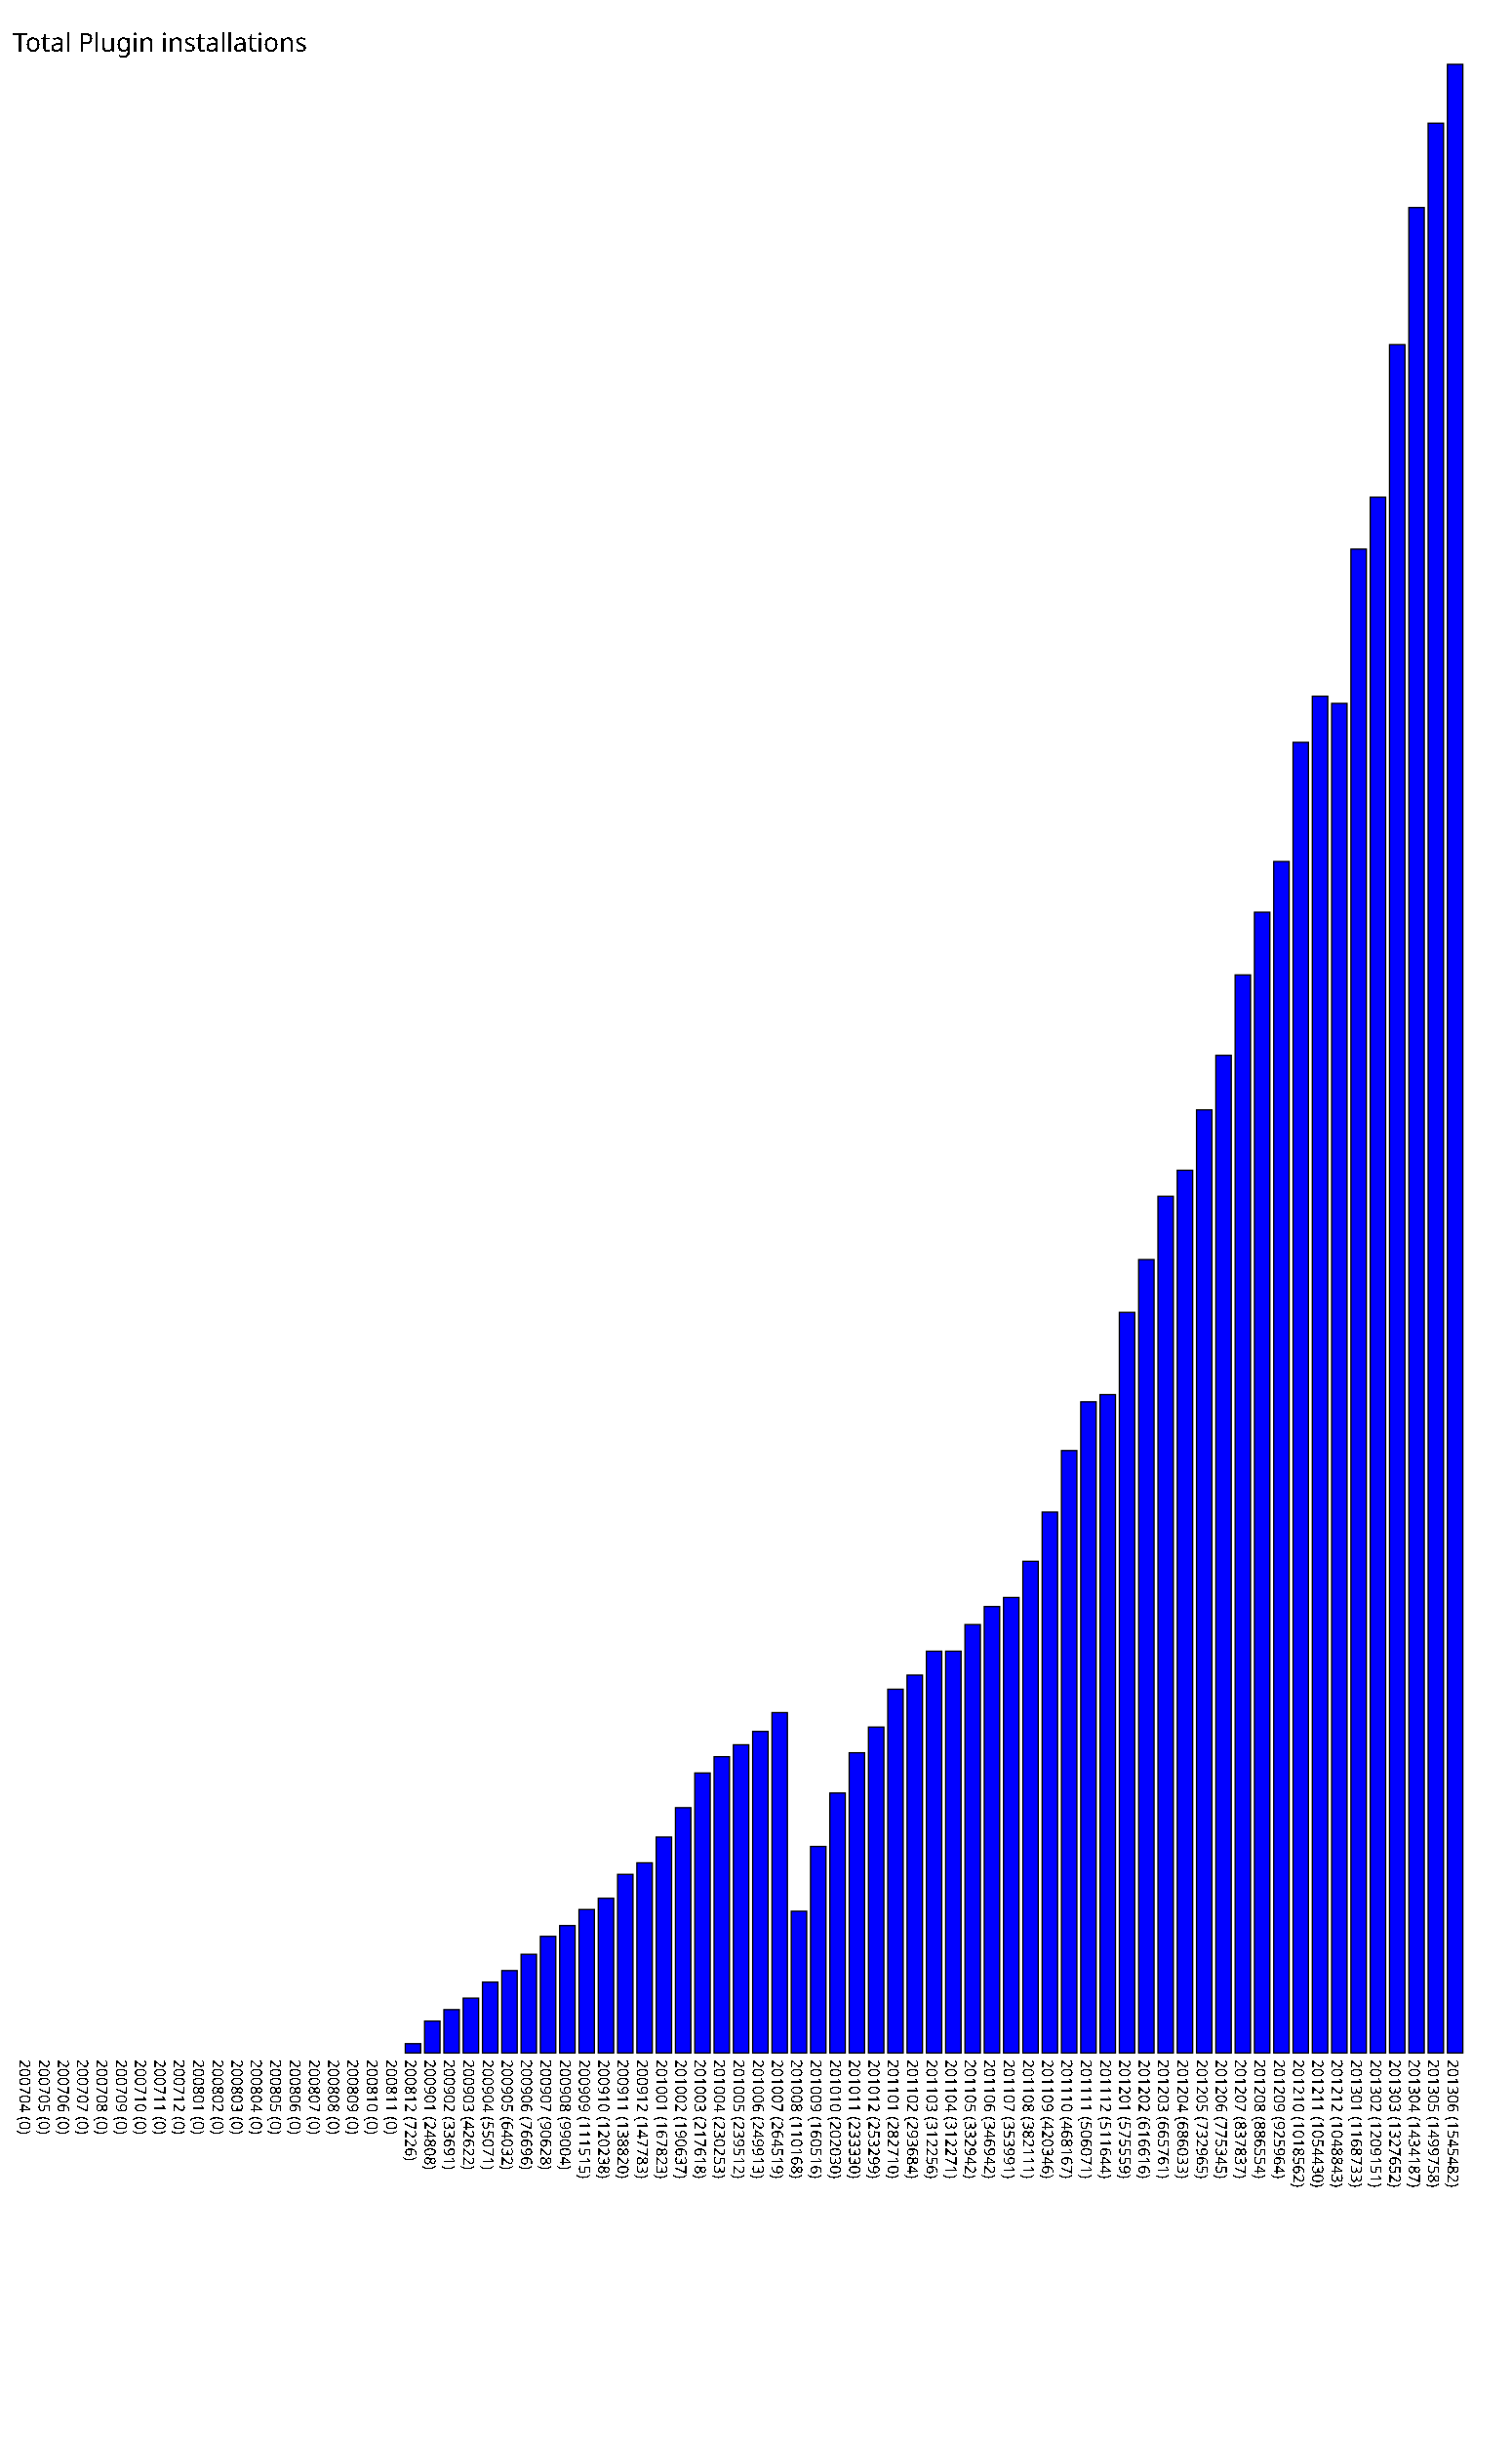
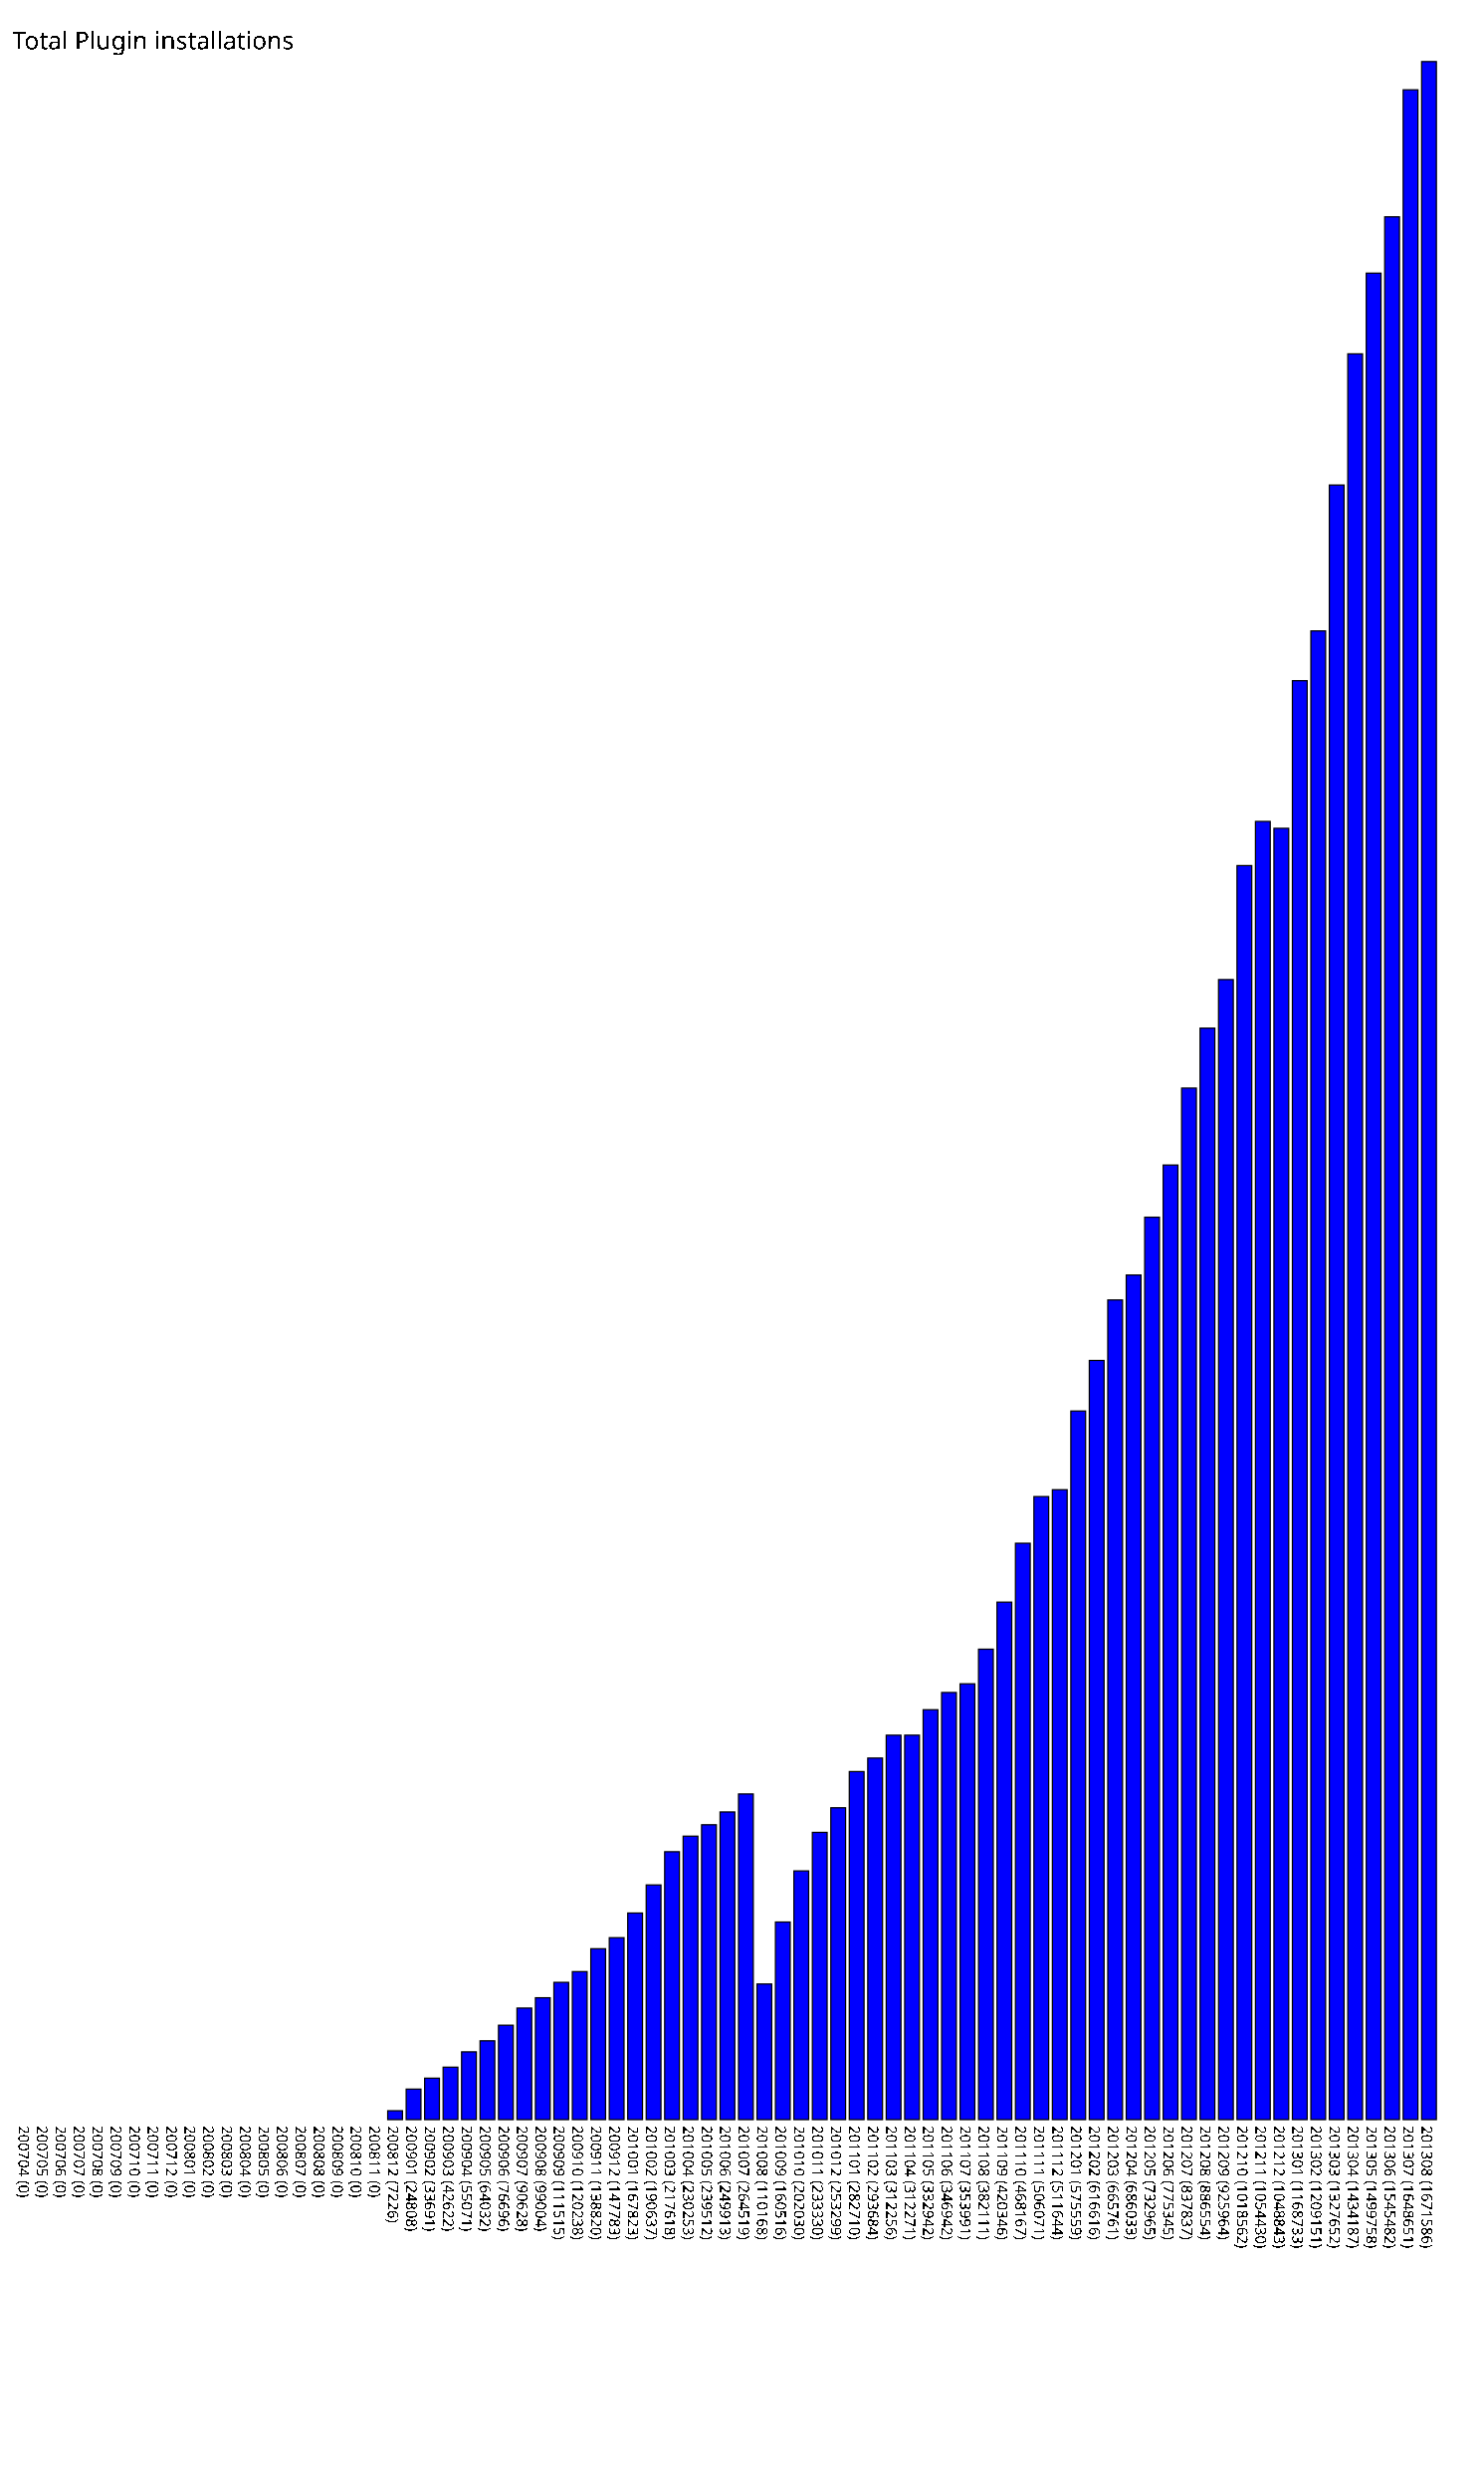
- <svg xmlns="http://www.w3.org/2000/svg" version="1.1" preserveAspectRatio="xMidYMid meet" viewBox="0 0 1175 1895.482">
-   <rect fill="blue" height="0" stroke="black" width="12" x="15" y="1595.482" />
-   <text x="15" y="1600.482" font-family="Tahoma" font-size="12" transform="rotate(90 15,1600.482)" text-rendering="optimizeSpeed" fill="#000000;">200704 (0)</text>
-   <rect fill="blue" height="0" stroke="black" width="12" x="30" y="1595.482" />
-   <text x="30" y="1600.482" font-family="Tahoma" font-size="12" transform="rotate(90 30,1600.482)" text-rendering="optimizeSpeed" fill="#000000;">200705 (0)</text>
-   <rect fill="blue" height="0" stroke="black" width="12" x="45" y="1595.482" />
-   <text x="45" y="1600.482" font-family="Tahoma" font-size="12" transform="rotate(90 45,1600.482)" text-rendering="optimizeSpeed" fill="#000000;">200706 (0)</text>
-   <rect fill="blue" height="0" stroke="black" width="12" x="60" y="1595.482" />
-   <text x="60" y="1600.482" font-family="Tahoma" font-size="12" transform="rotate(90 60,1600.482)" text-rendering="optimizeSpeed" fill="#000000;">200707 (0)</text>
-   <rect fill="blue" height="0" stroke="black" width="12" x="75" y="1595.482" />
-   <text x="75" y="1600.482" font-family="Tahoma" font-size="12" transform="rotate(90 75,1600.482)" text-rendering="optimizeSpeed" fill="#000000;">200708 (0)</text>
-   <rect fill="blue" height="0" stroke="black" width="12" x="90" y="1595.482" />
-   <text x="90" y="1600.482" font-family="Tahoma" font-size="12" transform="rotate(90 90,1600.482)" text-rendering="optimizeSpeed" fill="#000000;">200709 (0)</text>
-   <rect fill="blue" height="0" stroke="black" width="12" x="105" y="1595.482" />
-   <text x="105" y="1600.482" font-family="Tahoma" font-size="12" transform="rotate(90 105,1600.482)" text-rendering="optimizeSpeed" fill="#000000;">200710 (0)</text>
-   <rect fill="blue" height="0" stroke="black" width="12" x="120" y="1595.482" />
-   <text x="120" y="1600.482" font-family="Tahoma" font-size="12" transform="rotate(90 120,1600.482)" text-rendering="optimizeSpeed" fill="#000000;">200711 (0)</text>
-   <rect fill="blue" height="0" stroke="black" width="12" x="135" y="1595.482" />
-   <text x="135" y="1600.482" font-family="Tahoma" font-size="12" transform="rotate(90 135,1600.482)" text-rendering="optimizeSpeed" fill="#000000;">200712 (0)</text>
-   <rect fill="blue" height="0" stroke="black" width="12" x="150" y="1595.482" />
-   <text x="150" y="1600.482" font-family="Tahoma" font-size="12" transform="rotate(90 150,1600.482)" text-rendering="optimizeSpeed" fill="#000000;">200801 (0)</text>
-   <rect fill="blue" height="0" stroke="black" width="12" x="165" y="1595.482" />
-   <text x="165" y="1600.482" font-family="Tahoma" font-size="12" transform="rotate(90 165,1600.482)" text-rendering="optimizeSpeed" fill="#000000;">200802 (0)</text>
-   <rect fill="blue" height="0" stroke="black" width="12" x="180" y="1595.482" />
-   <text x="180" y="1600.482" font-family="Tahoma" font-size="12" transform="rotate(90 180,1600.482)" text-rendering="optimizeSpeed" fill="#000000;">200803 (0)</text>
-   <rect fill="blue" height="0" stroke="black" width="12" x="195" y="1595.482" />
-   <text x="195" y="1600.482" font-family="Tahoma" font-size="12" transform="rotate(90 195,1600.482)" text-rendering="optimizeSpeed" fill="#000000;">200804 (0)</text>
-   <rect fill="blue" height="0" stroke="black" width="12" x="210" y="1595.482" />
-   <text x="210" y="1600.482" font-family="Tahoma" font-size="12" transform="rotate(90 210,1600.482)" text-rendering="optimizeSpeed" fill="#000000;">200805 (0)</text>
-   <rect fill="blue" height="0" stroke="black" width="12" x="225" y="1595.482" />
-   <text x="225" y="1600.482" font-family="Tahoma" font-size="12" transform="rotate(90 225,1600.482)" text-rendering="optimizeSpeed" fill="#000000;">200806 (0)</text>
-   <rect fill="blue" height="0" stroke="black" width="12" x="240" y="1595.482" />
-   <text x="240" y="1600.482" font-family="Tahoma" font-size="12" transform="rotate(90 240,1600.482)" text-rendering="optimizeSpeed" fill="#000000;">200807 (0)</text>
-   <rect fill="blue" height="0" stroke="black" width="12" x="255" y="1595.482" />
-   <text x="255" y="1600.482" font-family="Tahoma" font-size="12" transform="rotate(90 255,1600.482)" text-rendering="optimizeSpeed" fill="#000000;">200808 (0)</text>
-   <rect fill="blue" height="0" stroke="black" width="12" x="270" y="1595.482" />
-   <text x="270" y="1600.482" font-family="Tahoma" font-size="12" transform="rotate(90 270,1600.482)" text-rendering="optimizeSpeed" fill="#000000;">200809 (0)</text>
-   <rect fill="blue" height="0" stroke="black" width="12" x="285" y="1595.482" />
-   <text x="285" y="1600.482" font-family="Tahoma" font-size="12" transform="rotate(90 285,1600.482)" text-rendering="optimizeSpeed" fill="#000000;">200810 (0)</text>
-   <rect fill="blue" height="0" stroke="black" width="12" x="300" y="1595.482" />
-   <text x="300" y="1600.482" font-family="Tahoma" font-size="12" transform="rotate(90 300,1600.482)" text-rendering="optimizeSpeed" fill="#000000;">200811 (0)</text>
-   <rect fill="blue" height="7.226" stroke="black" width="12" x="315" y="1588.256" />
-   <text x="315" y="1600.482" font-family="Tahoma" font-size="12" transform="rotate(90 315,1600.482)" text-rendering="optimizeSpeed" fill="#000000;">200812 (7226)</text>
-   <rect fill="blue" height="24.808" stroke="black" width="12" x="330" y="1570.674" />
-   <text x="330" y="1600.482" font-family="Tahoma" font-size="12" transform="rotate(90 330,1600.482)" text-rendering="optimizeSpeed" fill="#000000;">200901 (24808)</text>
-   <rect fill="blue" height="33.691" stroke="black" width="12" x="345" y="1561.791" />
-   <text x="345" y="1600.482" font-family="Tahoma" font-size="12" transform="rotate(90 345,1600.482)" text-rendering="optimizeSpeed" fill="#000000;">200902 (33691)</text>
-   <rect fill="blue" height="42.622" stroke="black" width="12" x="360" y="1552.860" />
-   <text x="360" y="1600.482" font-family="Tahoma" font-size="12" transform="rotate(90 360,1600.482)" text-rendering="optimizeSpeed" fill="#000000;">200903 (42622)</text>
-   <rect fill="blue" height="55.071" stroke="black" width="12" x="375" y="1540.411" />
-   <text x="375" y="1600.482" font-family="Tahoma" font-size="12" transform="rotate(90 375,1600.482)" text-rendering="optimizeSpeed" fill="#000000;">200904 (55071)</text>
-   <rect fill="blue" height="64.032" stroke="black" width="12" x="390" y="1531.450" />
-   <text x="390" y="1600.482" font-family="Tahoma" font-size="12" transform="rotate(90 390,1600.482)" text-rendering="optimizeSpeed" fill="#000000;">200905 (64032)</text>
-   <rect fill="blue" height="76.696" stroke="black" width="12" x="405" y="1518.786" />
-   <text x="405" y="1600.482" font-family="Tahoma" font-size="12" transform="rotate(90 405,1600.482)" text-rendering="optimizeSpeed" fill="#000000;">200906 (76696)</text>
-   <rect fill="blue" height="90.628" stroke="black" width="12" x="420" y="1504.854" />
-   <text x="420" y="1600.482" font-family="Tahoma" font-size="12" transform="rotate(90 420,1600.482)" text-rendering="optimizeSpeed" fill="#000000;">200907 (90628)</text>
-   <rect fill="blue" height="99.004" stroke="black" width="12" x="435" y="1496.478" />
-   <text x="435" y="1600.482" font-family="Tahoma" font-size="12" transform="rotate(90 435,1600.482)" text-rendering="optimizeSpeed" fill="#000000;">200908 (99004)</text>
-   <rect fill="blue" height="111.515" stroke="black" width="12" x="450" y="1483.967" />
-   <text x="450" y="1600.482" font-family="Tahoma" font-size="12" transform="rotate(90 450,1600.482)" text-rendering="optimizeSpeed" fill="#000000;">200909 (111515)</text>
-   <rect fill="blue" height="120.238" stroke="black" width="12" x="465" y="1475.244" />
-   <text x="465" y="1600.482" font-family="Tahoma" font-size="12" transform="rotate(90 465,1600.482)" text-rendering="optimizeSpeed" fill="#000000;">200910 (120238)</text>
-   <rect fill="blue" height="138.82" stroke="black" width="12" x="480" y="1456.662" />
-   <text x="480" y="1600.482" font-family="Tahoma" font-size="12" transform="rotate(90 480,1600.482)" text-rendering="optimizeSpeed" fill="#000000;">200911 (138820)</text>
-   <rect fill="blue" height="147.783" stroke="black" width="12" x="495" y="1447.699" />
-   <text x="495" y="1600.482" font-family="Tahoma" font-size="12" transform="rotate(90 495,1600.482)" text-rendering="optimizeSpeed" fill="#000000;">200912 (147783)</text>
-   <rect fill="blue" height="167.823" stroke="black" width="12" x="510" y="1427.659" />
-   <text x="510" y="1600.482" font-family="Tahoma" font-size="12" transform="rotate(90 510,1600.482)" text-rendering="optimizeSpeed" fill="#000000;">201001 (167823)</text>
-   <rect fill="blue" height="190.637" stroke="black" width="12" x="525" y="1404.845" />
-   <text x="525" y="1600.482" font-family="Tahoma" font-size="12" transform="rotate(90 525,1600.482)" text-rendering="optimizeSpeed" fill="#000000;">201002 (190637)</text>
-   <rect fill="blue" height="217.618" stroke="black" width="12" x="540" y="1377.864" />
-   <text x="540" y="1600.482" font-family="Tahoma" font-size="12" transform="rotate(90 540,1600.482)" text-rendering="optimizeSpeed" fill="#000000;">201003 (217618)</text>
-   <rect fill="blue" height="230.253" stroke="black" width="12" x="555" y="1365.229" />
-   <text x="555" y="1600.482" font-family="Tahoma" font-size="12" transform="rotate(90 555,1600.482)" text-rendering="optimizeSpeed" fill="#000000;">201004 (230253)</text>
-   <rect fill="blue" height="239.512" stroke="black" width="12" x="570" y="1355.970" />
-   <text x="570" y="1600.482" font-family="Tahoma" font-size="12" transform="rotate(90 570,1600.482)" text-rendering="optimizeSpeed" fill="#000000;">201005 (239512)</text>
-   <rect fill="blue" height="249.913" stroke="black" width="12" x="585" y="1345.569" />
-   <text x="585" y="1600.482" font-family="Tahoma" font-size="12" transform="rotate(90 585,1600.482)" text-rendering="optimizeSpeed" fill="#000000;">201006 (249913)</text>
-   <rect fill="blue" height="264.519" stroke="black" width="12" x="600" y="1330.963" />
-   <text x="600" y="1600.482" font-family="Tahoma" font-size="12" transform="rotate(90 600,1600.482)" text-rendering="optimizeSpeed" fill="#000000;">201007 (264519)</text>
-   <rect fill="blue" height="110.168" stroke="black" width="12" x="615" y="1485.314" />
-   <text x="615" y="1600.482" font-family="Tahoma" font-size="12" transform="rotate(90 615,1600.482)" text-rendering="optimizeSpeed" fill="#000000;">201008 (110168)</text>
-   <rect fill="blue" height="160.516" stroke="black" width="12" x="630" y="1434.966" />
-   <text x="630" y="1600.482" font-family="Tahoma" font-size="12" transform="rotate(90 630,1600.482)" text-rendering="optimizeSpeed" fill="#000000;">201009 (160516)</text>
-   <rect fill="blue" height="202.03" stroke="black" width="12" x="645" y="1393.452" />
-   <text x="645" y="1600.482" font-family="Tahoma" font-size="12" transform="rotate(90 645,1600.482)" text-rendering="optimizeSpeed" fill="#000000;">201010 (202030)</text>
-   <rect fill="blue" height="233.33" stroke="black" width="12" x="660" y="1362.152" />
-   <text x="660" y="1600.482" font-family="Tahoma" font-size="12" transform="rotate(90 660,1600.482)" text-rendering="optimizeSpeed" fill="#000000;">201011 (233330)</text>
-   <rect fill="blue" height="253.299" stroke="black" width="12" x="675" y="1342.183" />
-   <text x="675" y="1600.482" font-family="Tahoma" font-size="12" transform="rotate(90 675,1600.482)" text-rendering="optimizeSpeed" fill="#000000;">201012 (253299)</text>
-   <rect fill="blue" height="282.71" stroke="black" width="12" x="690" y="1312.772" />
-   <text x="690" y="1600.482" font-family="Tahoma" font-size="12" transform="rotate(90 690,1600.482)" text-rendering="optimizeSpeed" fill="#000000;">201101 (282710)</text>
-   <rect fill="blue" height="293.684" stroke="black" width="12" x="705" y="1301.798" />
-   <text x="705" y="1600.482" font-family="Tahoma" font-size="12" transform="rotate(90 705,1600.482)" text-rendering="optimizeSpeed" fill="#000000;">201102 (293684)</text>
-   <rect fill="blue" height="312.256" stroke="black" width="12" x="720" y="1283.226" />
-   <text x="720" y="1600.482" font-family="Tahoma" font-size="12" transform="rotate(90 720,1600.482)" text-rendering="optimizeSpeed" fill="#000000;">201103 (312256)</text>
-   <rect fill="blue" height="312.271" stroke="black" width="12" x="735" y="1283.211" />
-   <text x="735" y="1600.482" font-family="Tahoma" font-size="12" transform="rotate(90 735,1600.482)" text-rendering="optimizeSpeed" fill="#000000;">201104 (312271)</text>
-   <rect fill="blue" height="332.942" stroke="black" width="12" x="750" y="1262.540" />
-   <text x="750" y="1600.482" font-family="Tahoma" font-size="12" transform="rotate(90 750,1600.482)" text-rendering="optimizeSpeed" fill="#000000;">201105 (332942)</text>
-   <rect fill="blue" height="346.942" stroke="black" width="12" x="765" y="1248.540" />
-   <text x="765" y="1600.482" font-family="Tahoma" font-size="12" transform="rotate(90 765,1600.482)" text-rendering="optimizeSpeed" fill="#000000;">201106 (346942)</text>
-   <rect fill="blue" height="353.991" stroke="black" width="12" x="780" y="1241.491" />
-   <text x="780" y="1600.482" font-family="Tahoma" font-size="12" transform="rotate(90 780,1600.482)" text-rendering="optimizeSpeed" fill="#000000;">201107 (353991)</text>
-   <rect fill="blue" height="382.111" stroke="black" width="12" x="795" y="1213.371" />
-   <text x="795" y="1600.482" font-family="Tahoma" font-size="12" transform="rotate(90 795,1600.482)" text-rendering="optimizeSpeed" fill="#000000;">201108 (382111)</text>
-   <rect fill="blue" height="420.346" stroke="black" width="12" x="810" y="1175.136" />
-   <text x="810" y="1600.482" font-family="Tahoma" font-size="12" transform="rotate(90 810,1600.482)" text-rendering="optimizeSpeed" fill="#000000;">201109 (420346)</text>
-   <rect fill="blue" height="468.167" stroke="black" width="12" x="825" y="1127.315" />
-   <text x="825" y="1600.482" font-family="Tahoma" font-size="12" transform="rotate(90 825,1600.482)" text-rendering="optimizeSpeed" fill="#000000;">201110 (468167)</text>
-   <rect fill="blue" height="506.071" stroke="black" width="12" x="840" y="1089.411" />
-   <text x="840" y="1600.482" font-family="Tahoma" font-size="12" transform="rotate(90 840,1600.482)" text-rendering="optimizeSpeed" fill="#000000;">201111 (506071)</text>
-   <rect fill="blue" height="511.644" stroke="black" width="12" x="855" y="1083.838" />
-   <text x="855" y="1600.482" font-family="Tahoma" font-size="12" transform="rotate(90 855,1600.482)" text-rendering="optimizeSpeed" fill="#000000;">201112 (511644)</text>
-   <rect fill="blue" height="575.559" stroke="black" width="12" x="870" y="1019.923" />
-   <text x="870" y="1600.482" font-family="Tahoma" font-size="12" transform="rotate(90 870,1600.482)" text-rendering="optimizeSpeed" fill="#000000;">201201 (575559)</text>
-   <rect fill="blue" height="616.616" stroke="black" width="12" x="885" y="978.866" />
-   <text x="885" y="1600.482" font-family="Tahoma" font-size="12" transform="rotate(90 885,1600.482)" text-rendering="optimizeSpeed" fill="#000000;">201202 (616616)</text>
-   <rect fill="blue" height="665.761" stroke="black" width="12" x="900" y="929.721" />
-   <text x="900" y="1600.482" font-family="Tahoma" font-size="12" transform="rotate(90 900,1600.482)" text-rendering="optimizeSpeed" fill="#000000;">201203 (665761)</text>
-   <rect fill="blue" height="686.033" stroke="black" width="12" x="915" y="909.449" />
-   <text x="915" y="1600.482" font-family="Tahoma" font-size="12" transform="rotate(90 915,1600.482)" text-rendering="optimizeSpeed" fill="#000000;">201204 (686033)</text>
-   <rect fill="blue" height="732.965" stroke="black" width="12" x="930" y="862.517" />
-   <text x="930" y="1600.482" font-family="Tahoma" font-size="12" transform="rotate(90 930,1600.482)" text-rendering="optimizeSpeed" fill="#000000;">201205 (732965)</text>
-   <rect fill="blue" height="775.345" stroke="black" width="12" x="945" y="820.137" />
-   <text x="945" y="1600.482" font-family="Tahoma" font-size="12" transform="rotate(90 945,1600.482)" text-rendering="optimizeSpeed" fill="#000000;">201206 (775345)</text>
-   <rect fill="blue" height="837.837" stroke="black" width="12" x="960" y="757.645" />
-   <text x="960" y="1600.482" font-family="Tahoma" font-size="12" transform="rotate(90 960,1600.482)" text-rendering="optimizeSpeed" fill="#000000;">201207 (837837)</text>
-   <rect fill="blue" height="886.554" stroke="black" width="12" x="975" y="708.928" />
-   <text x="975" y="1600.482" font-family="Tahoma" font-size="12" transform="rotate(90 975,1600.482)" text-rendering="optimizeSpeed" fill="#000000;">201208 (886554)</text>
-   <rect fill="blue" height="925.964" stroke="black" width="12" x="990" y="669.518" />
-   <text x="990" y="1600.482" font-family="Tahoma" font-size="12" transform="rotate(90 990,1600.482)" text-rendering="optimizeSpeed" fill="#000000;">201209 (925964)</text>
-   <rect fill="blue" height="1018.562" stroke="black" width="12" x="1005" y="576.920" />
-   <text x="1005" y="1600.482" font-family="Tahoma" font-size="12" transform="rotate(90 1005,1600.482)" text-rendering="optimizeSpeed" fill="#000000;">201210 (1018562)</text>
-   <rect fill="blue" height="1054.43" stroke="black" width="12" x="1020" y="541.052" />
-   <text x="1020" y="1600.482" font-family="Tahoma" font-size="12" transform="rotate(90 1020,1600.482)" text-rendering="optimizeSpeed" fill="#000000;">201211 (1054430)</text>
-   <rect fill="blue" height="1048.843" stroke="black" width="12" x="1035" y="546.639" />
-   <text x="1035" y="1600.482" font-family="Tahoma" font-size="12" transform="rotate(90 1035,1600.482)" text-rendering="optimizeSpeed" fill="#000000;">201212 (1048843)</text>
-   <rect fill="blue" height="1168.733" stroke="black" width="12" x="1050" y="426.749" />
-   <text x="1050" y="1600.482" font-family="Tahoma" font-size="12" transform="rotate(90 1050,1600.482)" text-rendering="optimizeSpeed" fill="#000000;">201301 (1168733)</text>
-   <rect fill="blue" height="1209.151" stroke="black" width="12" x="1065" y="386.331" />
-   <text x="1065" y="1600.482" font-family="Tahoma" font-size="12" transform="rotate(90 1065,1600.482)" text-rendering="optimizeSpeed" fill="#000000;">201302 (1209151)</text>
-   <rect fill="blue" height="1327.652" stroke="black" width="12" x="1080" y="267.830" />
-   <text x="1080" y="1600.482" font-family="Tahoma" font-size="12" transform="rotate(90 1080,1600.482)" text-rendering="optimizeSpeed" fill="#000000;">201303 (1327652)</text>
-   <rect fill="blue" height="1434.187" stroke="black" width="12" x="1095" y="161.295" />
-   <text x="1095" y="1600.482" font-family="Tahoma" font-size="12" transform="rotate(90 1095,1600.482)" text-rendering="optimizeSpeed" fill="#000000;">201304 (1434187)</text>
-   <rect fill="blue" height="1499.758" stroke="black" width="12" x="1110" y="95.724" />
-   <text x="1110" y="1600.482" font-family="Tahoma" font-size="12" transform="rotate(90 1110,1600.482)" text-rendering="optimizeSpeed" fill="#000000;">201305 (1499758)</text>
-   <rect fill="blue" height="1545.482" stroke="black" width="12" x="1125" y="50.000" />
-   <text x="1125" y="1600.482" font-family="Tahoma" font-size="12" transform="rotate(90 1125,1600.482)" text-rendering="optimizeSpeed" fill="#000000;">201306 (1545482)</text>
+ <svg xmlns="http://www.w3.org/2000/svg" version="1.1" preserveAspectRatio="xMidYMid meet" viewBox="0 0 1205 2021.586">
+   <rect fill="blue" height="0" stroke="black" width="12" x="15" y="1721.586" />
+   <text x="15" y="1726.586" font-family="Tahoma" font-size="12" transform="rotate(90 15,1726.586)" text-rendering="optimizeSpeed" fill="#000000;">200704 (0)</text>
+   <rect fill="blue" height="0" stroke="black" width="12" x="30" y="1721.586" />
+   <text x="30" y="1726.586" font-family="Tahoma" font-size="12" transform="rotate(90 30,1726.586)" text-rendering="optimizeSpeed" fill="#000000;">200705 (0)</text>
+   <rect fill="blue" height="0" stroke="black" width="12" x="45" y="1721.586" />
+   <text x="45" y="1726.586" font-family="Tahoma" font-size="12" transform="rotate(90 45,1726.586)" text-rendering="optimizeSpeed" fill="#000000;">200706 (0)</text>
+   <rect fill="blue" height="0" stroke="black" width="12" x="60" y="1721.586" />
+   <text x="60" y="1726.586" font-family="Tahoma" font-size="12" transform="rotate(90 60,1726.586)" text-rendering="optimizeSpeed" fill="#000000;">200707 (0)</text>
+   <rect fill="blue" height="0" stroke="black" width="12" x="75" y="1721.586" />
+   <text x="75" y="1726.586" font-family="Tahoma" font-size="12" transform="rotate(90 75,1726.586)" text-rendering="optimizeSpeed" fill="#000000;">200708 (0)</text>
+   <rect fill="blue" height="0" stroke="black" width="12" x="90" y="1721.586" />
+   <text x="90" y="1726.586" font-family="Tahoma" font-size="12" transform="rotate(90 90,1726.586)" text-rendering="optimizeSpeed" fill="#000000;">200709 (0)</text>
+   <rect fill="blue" height="0" stroke="black" width="12" x="105" y="1721.586" />
+   <text x="105" y="1726.586" font-family="Tahoma" font-size="12" transform="rotate(90 105,1726.586)" text-rendering="optimizeSpeed" fill="#000000;">200710 (0)</text>
+   <rect fill="blue" height="0" stroke="black" width="12" x="120" y="1721.586" />
+   <text x="120" y="1726.586" font-family="Tahoma" font-size="12" transform="rotate(90 120,1726.586)" text-rendering="optimizeSpeed" fill="#000000;">200711 (0)</text>
+   <rect fill="blue" height="0" stroke="black" width="12" x="135" y="1721.586" />
+   <text x="135" y="1726.586" font-family="Tahoma" font-size="12" transform="rotate(90 135,1726.586)" text-rendering="optimizeSpeed" fill="#000000;">200712 (0)</text>
+   <rect fill="blue" height="0" stroke="black" width="12" x="150" y="1721.586" />
+   <text x="150" y="1726.586" font-family="Tahoma" font-size="12" transform="rotate(90 150,1726.586)" text-rendering="optimizeSpeed" fill="#000000;">200801 (0)</text>
+   <rect fill="blue" height="0" stroke="black" width="12" x="165" y="1721.586" />
+   <text x="165" y="1726.586" font-family="Tahoma" font-size="12" transform="rotate(90 165,1726.586)" text-rendering="optimizeSpeed" fill="#000000;">200802 (0)</text>
+   <rect fill="blue" height="0" stroke="black" width="12" x="180" y="1721.586" />
+   <text x="180" y="1726.586" font-family="Tahoma" font-size="12" transform="rotate(90 180,1726.586)" text-rendering="optimizeSpeed" fill="#000000;">200803 (0)</text>
+   <rect fill="blue" height="0" stroke="black" width="12" x="195" y="1721.586" />
+   <text x="195" y="1726.586" font-family="Tahoma" font-size="12" transform="rotate(90 195,1726.586)" text-rendering="optimizeSpeed" fill="#000000;">200804 (0)</text>
+   <rect fill="blue" height="0" stroke="black" width="12" x="210" y="1721.586" />
+   <text x="210" y="1726.586" font-family="Tahoma" font-size="12" transform="rotate(90 210,1726.586)" text-rendering="optimizeSpeed" fill="#000000;">200805 (0)</text>
+   <rect fill="blue" height="0" stroke="black" width="12" x="225" y="1721.586" />
+   <text x="225" y="1726.586" font-family="Tahoma" font-size="12" transform="rotate(90 225,1726.586)" text-rendering="optimizeSpeed" fill="#000000;">200806 (0)</text>
+   <rect fill="blue" height="0" stroke="black" width="12" x="240" y="1721.586" />
+   <text x="240" y="1726.586" font-family="Tahoma" font-size="12" transform="rotate(90 240,1726.586)" text-rendering="optimizeSpeed" fill="#000000;">200807 (0)</text>
+   <rect fill="blue" height="0" stroke="black" width="12" x="255" y="1721.586" />
+   <text x="255" y="1726.586" font-family="Tahoma" font-size="12" transform="rotate(90 255,1726.586)" text-rendering="optimizeSpeed" fill="#000000;">200808 (0)</text>
+   <rect fill="blue" height="0" stroke="black" width="12" x="270" y="1721.586" />
+   <text x="270" y="1726.586" font-family="Tahoma" font-size="12" transform="rotate(90 270,1726.586)" text-rendering="optimizeSpeed" fill="#000000;">200809 (0)</text>
+   <rect fill="blue" height="0" stroke="black" width="12" x="285" y="1721.586" />
+   <text x="285" y="1726.586" font-family="Tahoma" font-size="12" transform="rotate(90 285,1726.586)" text-rendering="optimizeSpeed" fill="#000000;">200810 (0)</text>
+   <rect fill="blue" height="0" stroke="black" width="12" x="300" y="1721.586" />
+   <text x="300" y="1726.586" font-family="Tahoma" font-size="12" transform="rotate(90 300,1726.586)" text-rendering="optimizeSpeed" fill="#000000;">200811 (0)</text>
+   <rect fill="blue" height="7.226" stroke="black" width="12" x="315" y="1714.360" />
+   <text x="315" y="1726.586" font-family="Tahoma" font-size="12" transform="rotate(90 315,1726.586)" text-rendering="optimizeSpeed" fill="#000000;">200812 (7226)</text>
+   <rect fill="blue" height="24.808" stroke="black" width="12" x="330" y="1696.778" />
+   <text x="330" y="1726.586" font-family="Tahoma" font-size="12" transform="rotate(90 330,1726.586)" text-rendering="optimizeSpeed" fill="#000000;">200901 (24808)</text>
+   <rect fill="blue" height="33.691" stroke="black" width="12" x="345" y="1687.895" />
+   <text x="345" y="1726.586" font-family="Tahoma" font-size="12" transform="rotate(90 345,1726.586)" text-rendering="optimizeSpeed" fill="#000000;">200902 (33691)</text>
+   <rect fill="blue" height="42.622" stroke="black" width="12" x="360" y="1678.964" />
+   <text x="360" y="1726.586" font-family="Tahoma" font-size="12" transform="rotate(90 360,1726.586)" text-rendering="optimizeSpeed" fill="#000000;">200903 (42622)</text>
+   <rect fill="blue" height="55.071" stroke="black" width="12" x="375" y="1666.515" />
+   <text x="375" y="1726.586" font-family="Tahoma" font-size="12" transform="rotate(90 375,1726.586)" text-rendering="optimizeSpeed" fill="#000000;">200904 (55071)</text>
+   <rect fill="blue" height="64.032" stroke="black" width="12" x="390" y="1657.554" />
+   <text x="390" y="1726.586" font-family="Tahoma" font-size="12" transform="rotate(90 390,1726.586)" text-rendering="optimizeSpeed" fill="#000000;">200905 (64032)</text>
+   <rect fill="blue" height="76.696" stroke="black" width="12" x="405" y="1644.890" />
+   <text x="405" y="1726.586" font-family="Tahoma" font-size="12" transform="rotate(90 405,1726.586)" text-rendering="optimizeSpeed" fill="#000000;">200906 (76696)</text>
+   <rect fill="blue" height="90.628" stroke="black" width="12" x="420" y="1630.958" />
+   <text x="420" y="1726.586" font-family="Tahoma" font-size="12" transform="rotate(90 420,1726.586)" text-rendering="optimizeSpeed" fill="#000000;">200907 (90628)</text>
+   <rect fill="blue" height="99.004" stroke="black" width="12" x="435" y="1622.582" />
+   <text x="435" y="1726.586" font-family="Tahoma" font-size="12" transform="rotate(90 435,1726.586)" text-rendering="optimizeSpeed" fill="#000000;">200908 (99004)</text>
+   <rect fill="blue" height="111.515" stroke="black" width="12" x="450" y="1610.071" />
+   <text x="450" y="1726.586" font-family="Tahoma" font-size="12" transform="rotate(90 450,1726.586)" text-rendering="optimizeSpeed" fill="#000000;">200909 (111515)</text>
+   <rect fill="blue" height="120.238" stroke="black" width="12" x="465" y="1601.348" />
+   <text x="465" y="1726.586" font-family="Tahoma" font-size="12" transform="rotate(90 465,1726.586)" text-rendering="optimizeSpeed" fill="#000000;">200910 (120238)</text>
+   <rect fill="blue" height="138.82" stroke="black" width="12" x="480" y="1582.766" />
+   <text x="480" y="1726.586" font-family="Tahoma" font-size="12" transform="rotate(90 480,1726.586)" text-rendering="optimizeSpeed" fill="#000000;">200911 (138820)</text>
+   <rect fill="blue" height="147.783" stroke="black" width="12" x="495" y="1573.803" />
+   <text x="495" y="1726.586" font-family="Tahoma" font-size="12" transform="rotate(90 495,1726.586)" text-rendering="optimizeSpeed" fill="#000000;">200912 (147783)</text>
+   <rect fill="blue" height="167.823" stroke="black" width="12" x="510" y="1553.763" />
+   <text x="510" y="1726.586" font-family="Tahoma" font-size="12" transform="rotate(90 510,1726.586)" text-rendering="optimizeSpeed" fill="#000000;">201001 (167823)</text>
+   <rect fill="blue" height="190.637" stroke="black" width="12" x="525" y="1530.949" />
+   <text x="525" y="1726.586" font-family="Tahoma" font-size="12" transform="rotate(90 525,1726.586)" text-rendering="optimizeSpeed" fill="#000000;">201002 (190637)</text>
+   <rect fill="blue" height="217.618" stroke="black" width="12" x="540" y="1503.968" />
+   <text x="540" y="1726.586" font-family="Tahoma" font-size="12" transform="rotate(90 540,1726.586)" text-rendering="optimizeSpeed" fill="#000000;">201003 (217618)</text>
+   <rect fill="blue" height="230.253" stroke="black" width="12" x="555" y="1491.333" />
+   <text x="555" y="1726.586" font-family="Tahoma" font-size="12" transform="rotate(90 555,1726.586)" text-rendering="optimizeSpeed" fill="#000000;">201004 (230253)</text>
+   <rect fill="blue" height="239.512" stroke="black" width="12" x="570" y="1482.074" />
+   <text x="570" y="1726.586" font-family="Tahoma" font-size="12" transform="rotate(90 570,1726.586)" text-rendering="optimizeSpeed" fill="#000000;">201005 (239512)</text>
+   <rect fill="blue" height="249.913" stroke="black" width="12" x="585" y="1471.673" />
+   <text x="585" y="1726.586" font-family="Tahoma" font-size="12" transform="rotate(90 585,1726.586)" text-rendering="optimizeSpeed" fill="#000000;">201006 (249913)</text>
+   <rect fill="blue" height="264.519" stroke="black" width="12" x="600" y="1457.067" />
+   <text x="600" y="1726.586" font-family="Tahoma" font-size="12" transform="rotate(90 600,1726.586)" text-rendering="optimizeSpeed" fill="#000000;">201007 (264519)</text>
+   <rect fill="blue" height="110.168" stroke="black" width="12" x="615" y="1611.418" />
+   <text x="615" y="1726.586" font-family="Tahoma" font-size="12" transform="rotate(90 615,1726.586)" text-rendering="optimizeSpeed" fill="#000000;">201008 (110168)</text>
+   <rect fill="blue" height="160.516" stroke="black" width="12" x="630" y="1561.070" />
+   <text x="630" y="1726.586" font-family="Tahoma" font-size="12" transform="rotate(90 630,1726.586)" text-rendering="optimizeSpeed" fill="#000000;">201009 (160516)</text>
+   <rect fill="blue" height="202.03" stroke="black" width="12" x="645" y="1519.556" />
+   <text x="645" y="1726.586" font-family="Tahoma" font-size="12" transform="rotate(90 645,1726.586)" text-rendering="optimizeSpeed" fill="#000000;">201010 (202030)</text>
+   <rect fill="blue" height="233.33" stroke="black" width="12" x="660" y="1488.256" />
+   <text x="660" y="1726.586" font-family="Tahoma" font-size="12" transform="rotate(90 660,1726.586)" text-rendering="optimizeSpeed" fill="#000000;">201011 (233330)</text>
+   <rect fill="blue" height="253.299" stroke="black" width="12" x="675" y="1468.287" />
+   <text x="675" y="1726.586" font-family="Tahoma" font-size="12" transform="rotate(90 675,1726.586)" text-rendering="optimizeSpeed" fill="#000000;">201012 (253299)</text>
+   <rect fill="blue" height="282.71" stroke="black" width="12" x="690" y="1438.876" />
+   <text x="690" y="1726.586" font-family="Tahoma" font-size="12" transform="rotate(90 690,1726.586)" text-rendering="optimizeSpeed" fill="#000000;">201101 (282710)</text>
+   <rect fill="blue" height="293.684" stroke="black" width="12" x="705" y="1427.902" />
+   <text x="705" y="1726.586" font-family="Tahoma" font-size="12" transform="rotate(90 705,1726.586)" text-rendering="optimizeSpeed" fill="#000000;">201102 (293684)</text>
+   <rect fill="blue" height="312.256" stroke="black" width="12" x="720" y="1409.330" />
+   <text x="720" y="1726.586" font-family="Tahoma" font-size="12" transform="rotate(90 720,1726.586)" text-rendering="optimizeSpeed" fill="#000000;">201103 (312256)</text>
+   <rect fill="blue" height="312.271" stroke="black" width="12" x="735" y="1409.315" />
+   <text x="735" y="1726.586" font-family="Tahoma" font-size="12" transform="rotate(90 735,1726.586)" text-rendering="optimizeSpeed" fill="#000000;">201104 (312271)</text>
+   <rect fill="blue" height="332.942" stroke="black" width="12" x="750" y="1388.644" />
+   <text x="750" y="1726.586" font-family="Tahoma" font-size="12" transform="rotate(90 750,1726.586)" text-rendering="optimizeSpeed" fill="#000000;">201105 (332942)</text>
+   <rect fill="blue" height="346.942" stroke="black" width="12" x="765" y="1374.644" />
+   <text x="765" y="1726.586" font-family="Tahoma" font-size="12" transform="rotate(90 765,1726.586)" text-rendering="optimizeSpeed" fill="#000000;">201106 (346942)</text>
+   <rect fill="blue" height="353.991" stroke="black" width="12" x="780" y="1367.595" />
+   <text x="780" y="1726.586" font-family="Tahoma" font-size="12" transform="rotate(90 780,1726.586)" text-rendering="optimizeSpeed" fill="#000000;">201107 (353991)</text>
+   <rect fill="blue" height="382.111" stroke="black" width="12" x="795" y="1339.475" />
+   <text x="795" y="1726.586" font-family="Tahoma" font-size="12" transform="rotate(90 795,1726.586)" text-rendering="optimizeSpeed" fill="#000000;">201108 (382111)</text>
+   <rect fill="blue" height="420.346" stroke="black" width="12" x="810" y="1301.240" />
+   <text x="810" y="1726.586" font-family="Tahoma" font-size="12" transform="rotate(90 810,1726.586)" text-rendering="optimizeSpeed" fill="#000000;">201109 (420346)</text>
+   <rect fill="blue" height="468.167" stroke="black" width="12" x="825" y="1253.419" />
+   <text x="825" y="1726.586" font-family="Tahoma" font-size="12" transform="rotate(90 825,1726.586)" text-rendering="optimizeSpeed" fill="#000000;">201110 (468167)</text>
+   <rect fill="blue" height="506.071" stroke="black" width="12" x="840" y="1215.515" />
+   <text x="840" y="1726.586" font-family="Tahoma" font-size="12" transform="rotate(90 840,1726.586)" text-rendering="optimizeSpeed" fill="#000000;">201111 (506071)</text>
+   <rect fill="blue" height="511.644" stroke="black" width="12" x="855" y="1209.942" />
+   <text x="855" y="1726.586" font-family="Tahoma" font-size="12" transform="rotate(90 855,1726.586)" text-rendering="optimizeSpeed" fill="#000000;">201112 (511644)</text>
+   <rect fill="blue" height="575.559" stroke="black" width="12" x="870" y="1146.027" />
+   <text x="870" y="1726.586" font-family="Tahoma" font-size="12" transform="rotate(90 870,1726.586)" text-rendering="optimizeSpeed" fill="#000000;">201201 (575559)</text>
+   <rect fill="blue" height="616.616" stroke="black" width="12" x="885" y="1104.970" />
+   <text x="885" y="1726.586" font-family="Tahoma" font-size="12" transform="rotate(90 885,1726.586)" text-rendering="optimizeSpeed" fill="#000000;">201202 (616616)</text>
+   <rect fill="blue" height="665.761" stroke="black" width="12" x="900" y="1055.825" />
+   <text x="900" y="1726.586" font-family="Tahoma" font-size="12" transform="rotate(90 900,1726.586)" text-rendering="optimizeSpeed" fill="#000000;">201203 (665761)</text>
+   <rect fill="blue" height="686.033" stroke="black" width="12" x="915" y="1035.553" />
+   <text x="915" y="1726.586" font-family="Tahoma" font-size="12" transform="rotate(90 915,1726.586)" text-rendering="optimizeSpeed" fill="#000000;">201204 (686033)</text>
+   <rect fill="blue" height="732.965" stroke="black" width="12" x="930" y="988.621" />
+   <text x="930" y="1726.586" font-family="Tahoma" font-size="12" transform="rotate(90 930,1726.586)" text-rendering="optimizeSpeed" fill="#000000;">201205 (732965)</text>
+   <rect fill="blue" height="775.345" stroke="black" width="12" x="945" y="946.241" />
+   <text x="945" y="1726.586" font-family="Tahoma" font-size="12" transform="rotate(90 945,1726.586)" text-rendering="optimizeSpeed" fill="#000000;">201206 (775345)</text>
+   <rect fill="blue" height="837.837" stroke="black" width="12" x="960" y="883.749" />
+   <text x="960" y="1726.586" font-family="Tahoma" font-size="12" transform="rotate(90 960,1726.586)" text-rendering="optimizeSpeed" fill="#000000;">201207 (837837)</text>
+   <rect fill="blue" height="886.554" stroke="black" width="12" x="975" y="835.032" />
+   <text x="975" y="1726.586" font-family="Tahoma" font-size="12" transform="rotate(90 975,1726.586)" text-rendering="optimizeSpeed" fill="#000000;">201208 (886554)</text>
+   <rect fill="blue" height="925.964" stroke="black" width="12" x="990" y="795.622" />
+   <text x="990" y="1726.586" font-family="Tahoma" font-size="12" transform="rotate(90 990,1726.586)" text-rendering="optimizeSpeed" fill="#000000;">201209 (925964)</text>
+   <rect fill="blue" height="1018.562" stroke="black" width="12" x="1005" y="703.024" />
+   <text x="1005" y="1726.586" font-family="Tahoma" font-size="12" transform="rotate(90 1005,1726.586)" text-rendering="optimizeSpeed" fill="#000000;">201210 (1018562)</text>
+   <rect fill="blue" height="1054.43" stroke="black" width="12" x="1020" y="667.156" />
+   <text x="1020" y="1726.586" font-family="Tahoma" font-size="12" transform="rotate(90 1020,1726.586)" text-rendering="optimizeSpeed" fill="#000000;">201211 (1054430)</text>
+   <rect fill="blue" height="1048.843" stroke="black" width="12" x="1035" y="672.743" />
+   <text x="1035" y="1726.586" font-family="Tahoma" font-size="12" transform="rotate(90 1035,1726.586)" text-rendering="optimizeSpeed" fill="#000000;">201212 (1048843)</text>
+   <rect fill="blue" height="1168.733" stroke="black" width="12" x="1050" y="552.853" />
+   <text x="1050" y="1726.586" font-family="Tahoma" font-size="12" transform="rotate(90 1050,1726.586)" text-rendering="optimizeSpeed" fill="#000000;">201301 (1168733)</text>
+   <rect fill="blue" height="1209.151" stroke="black" width="12" x="1065" y="512.435" />
+   <text x="1065" y="1726.586" font-family="Tahoma" font-size="12" transform="rotate(90 1065,1726.586)" text-rendering="optimizeSpeed" fill="#000000;">201302 (1209151)</text>
+   <rect fill="blue" height="1327.652" stroke="black" width="12" x="1080" y="393.934" />
+   <text x="1080" y="1726.586" font-family="Tahoma" font-size="12" transform="rotate(90 1080,1726.586)" text-rendering="optimizeSpeed" fill="#000000;">201303 (1327652)</text>
+   <rect fill="blue" height="1434.187" stroke="black" width="12" x="1095" y="287.399" />
+   <text x="1095" y="1726.586" font-family="Tahoma" font-size="12" transform="rotate(90 1095,1726.586)" text-rendering="optimizeSpeed" fill="#000000;">201304 (1434187)</text>
+   <rect fill="blue" height="1499.758" stroke="black" width="12" x="1110" y="221.828" />
+   <text x="1110" y="1726.586" font-family="Tahoma" font-size="12" transform="rotate(90 1110,1726.586)" text-rendering="optimizeSpeed" fill="#000000;">201305 (1499758)</text>
+   <rect fill="blue" height="1545.482" stroke="black" width="12" x="1125" y="176.104" />
+   <text x="1125" y="1726.586" font-family="Tahoma" font-size="12" transform="rotate(90 1125,1726.586)" text-rendering="optimizeSpeed" fill="#000000;">201306 (1545482)</text>
+   <rect fill="blue" height="1648.651" stroke="black" width="12" x="1140" y="72.935" />
+   <text x="1140" y="1726.586" font-family="Tahoma" font-size="12" transform="rotate(90 1140,1726.586)" text-rendering="optimizeSpeed" fill="#000000;">201307 (1648651)</text>
+   <rect fill="blue" height="1671.586" stroke="black" width="12" x="1155" y="50.000" />
+   <text x="1155" y="1726.586" font-family="Tahoma" font-size="12" transform="rotate(90 1155,1726.586)" text-rendering="optimizeSpeed" fill="#000000;">201308 (1671586)</text>
  <text x="10" y="40" font-family="Tahoma" font-size="20" text-rendering="optimizeSpeed" fill="#000000;">Total Plugin installations</text>
</svg>
